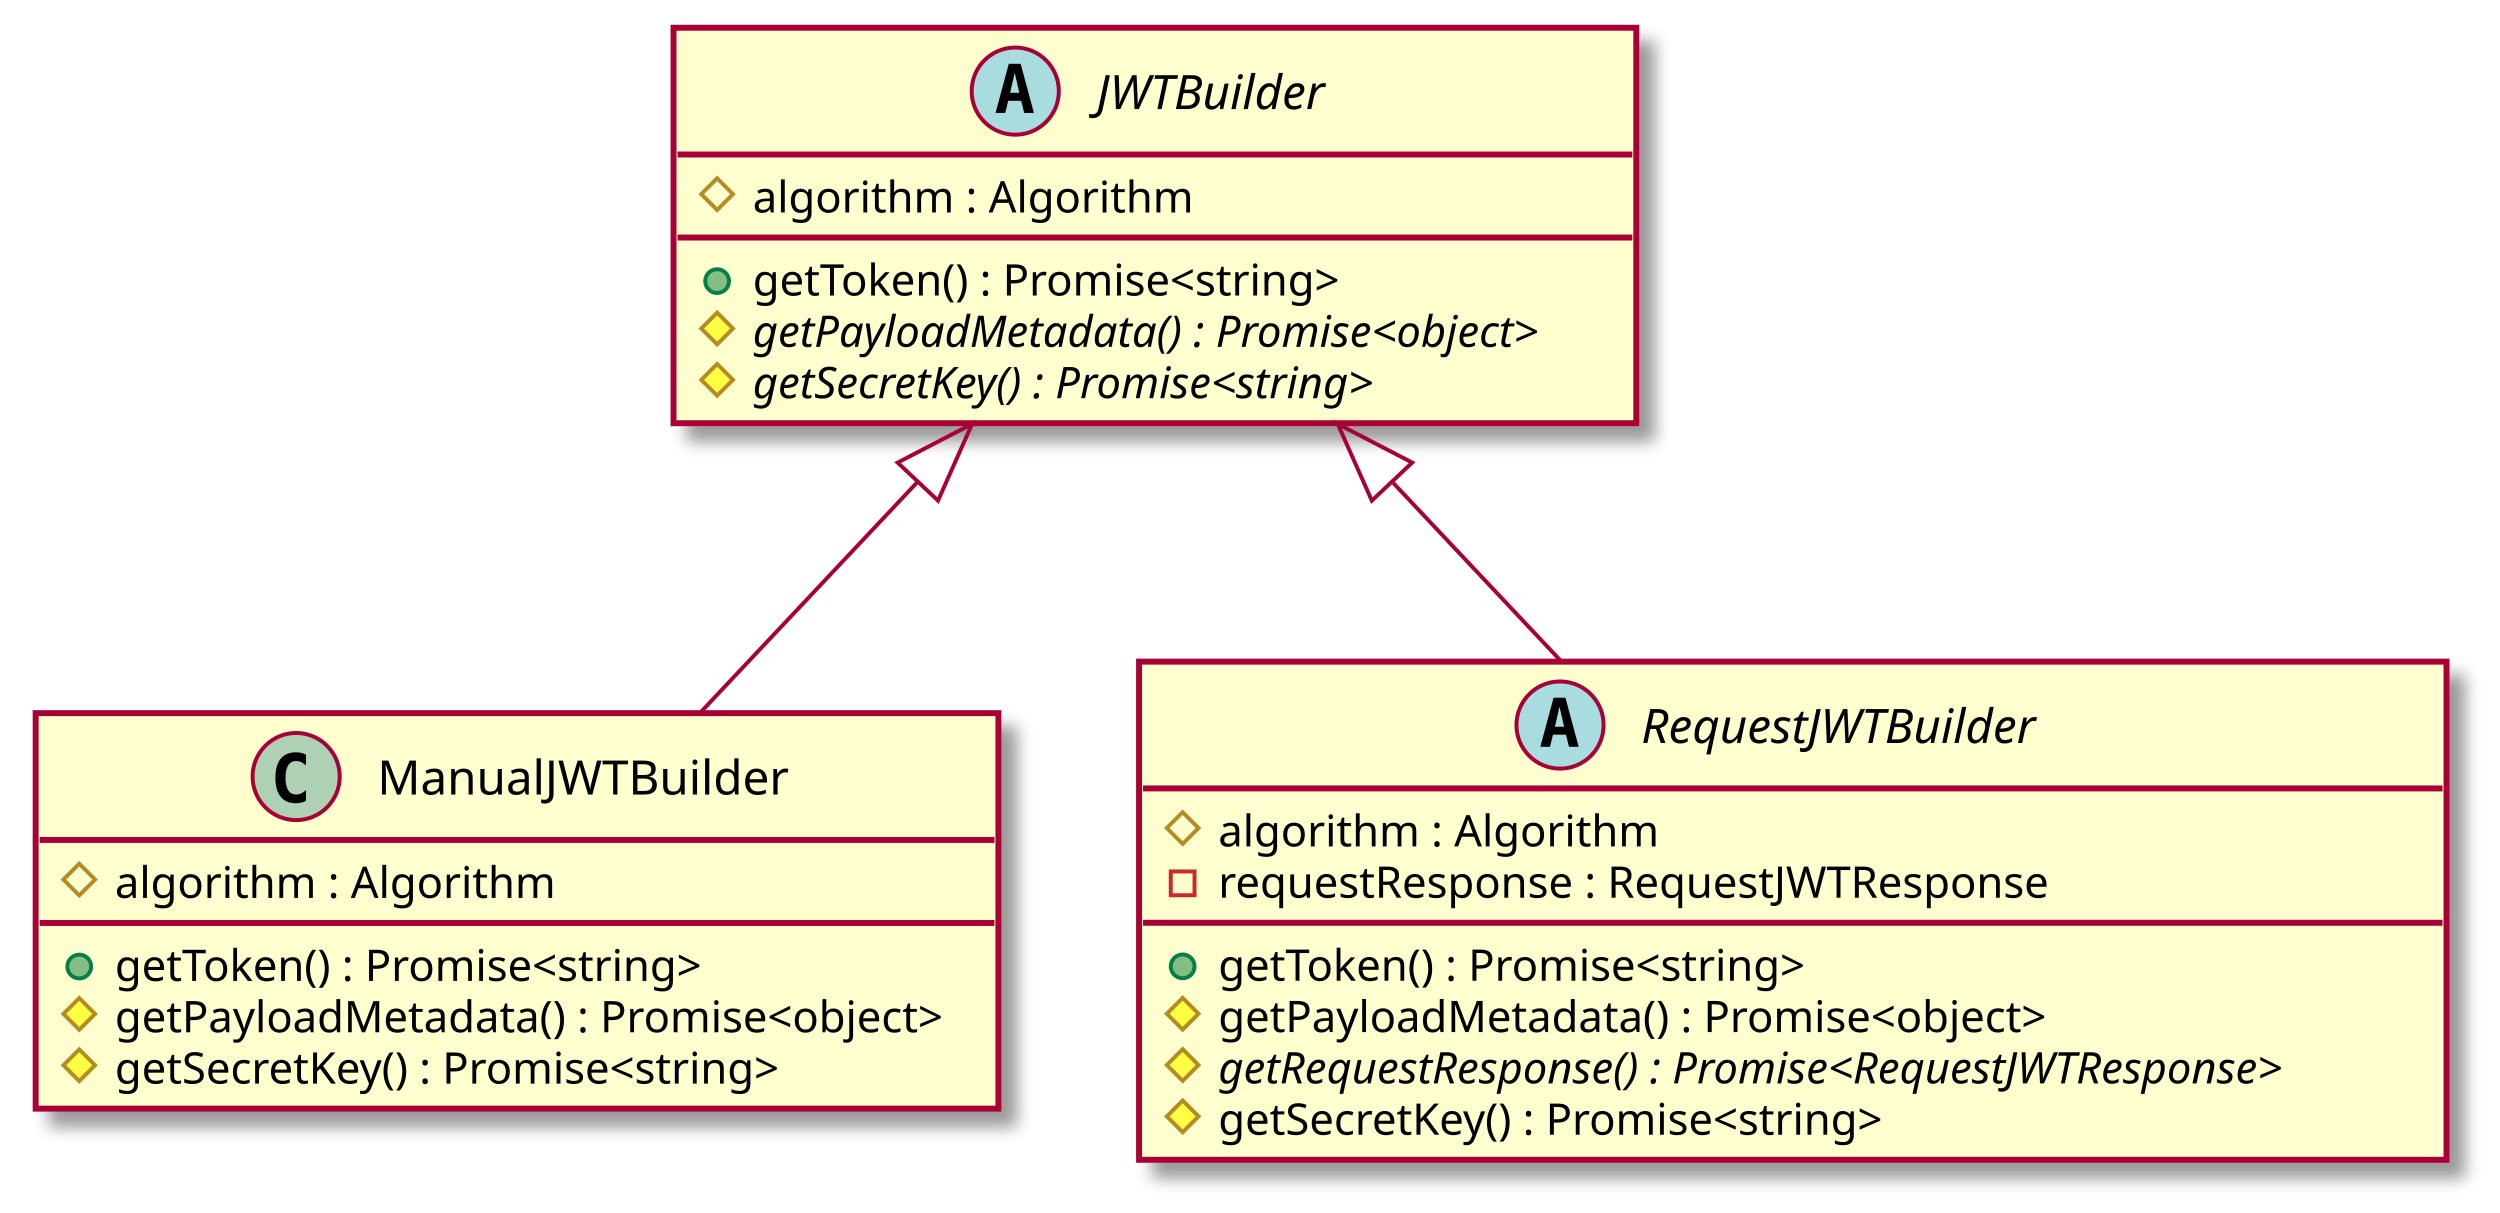
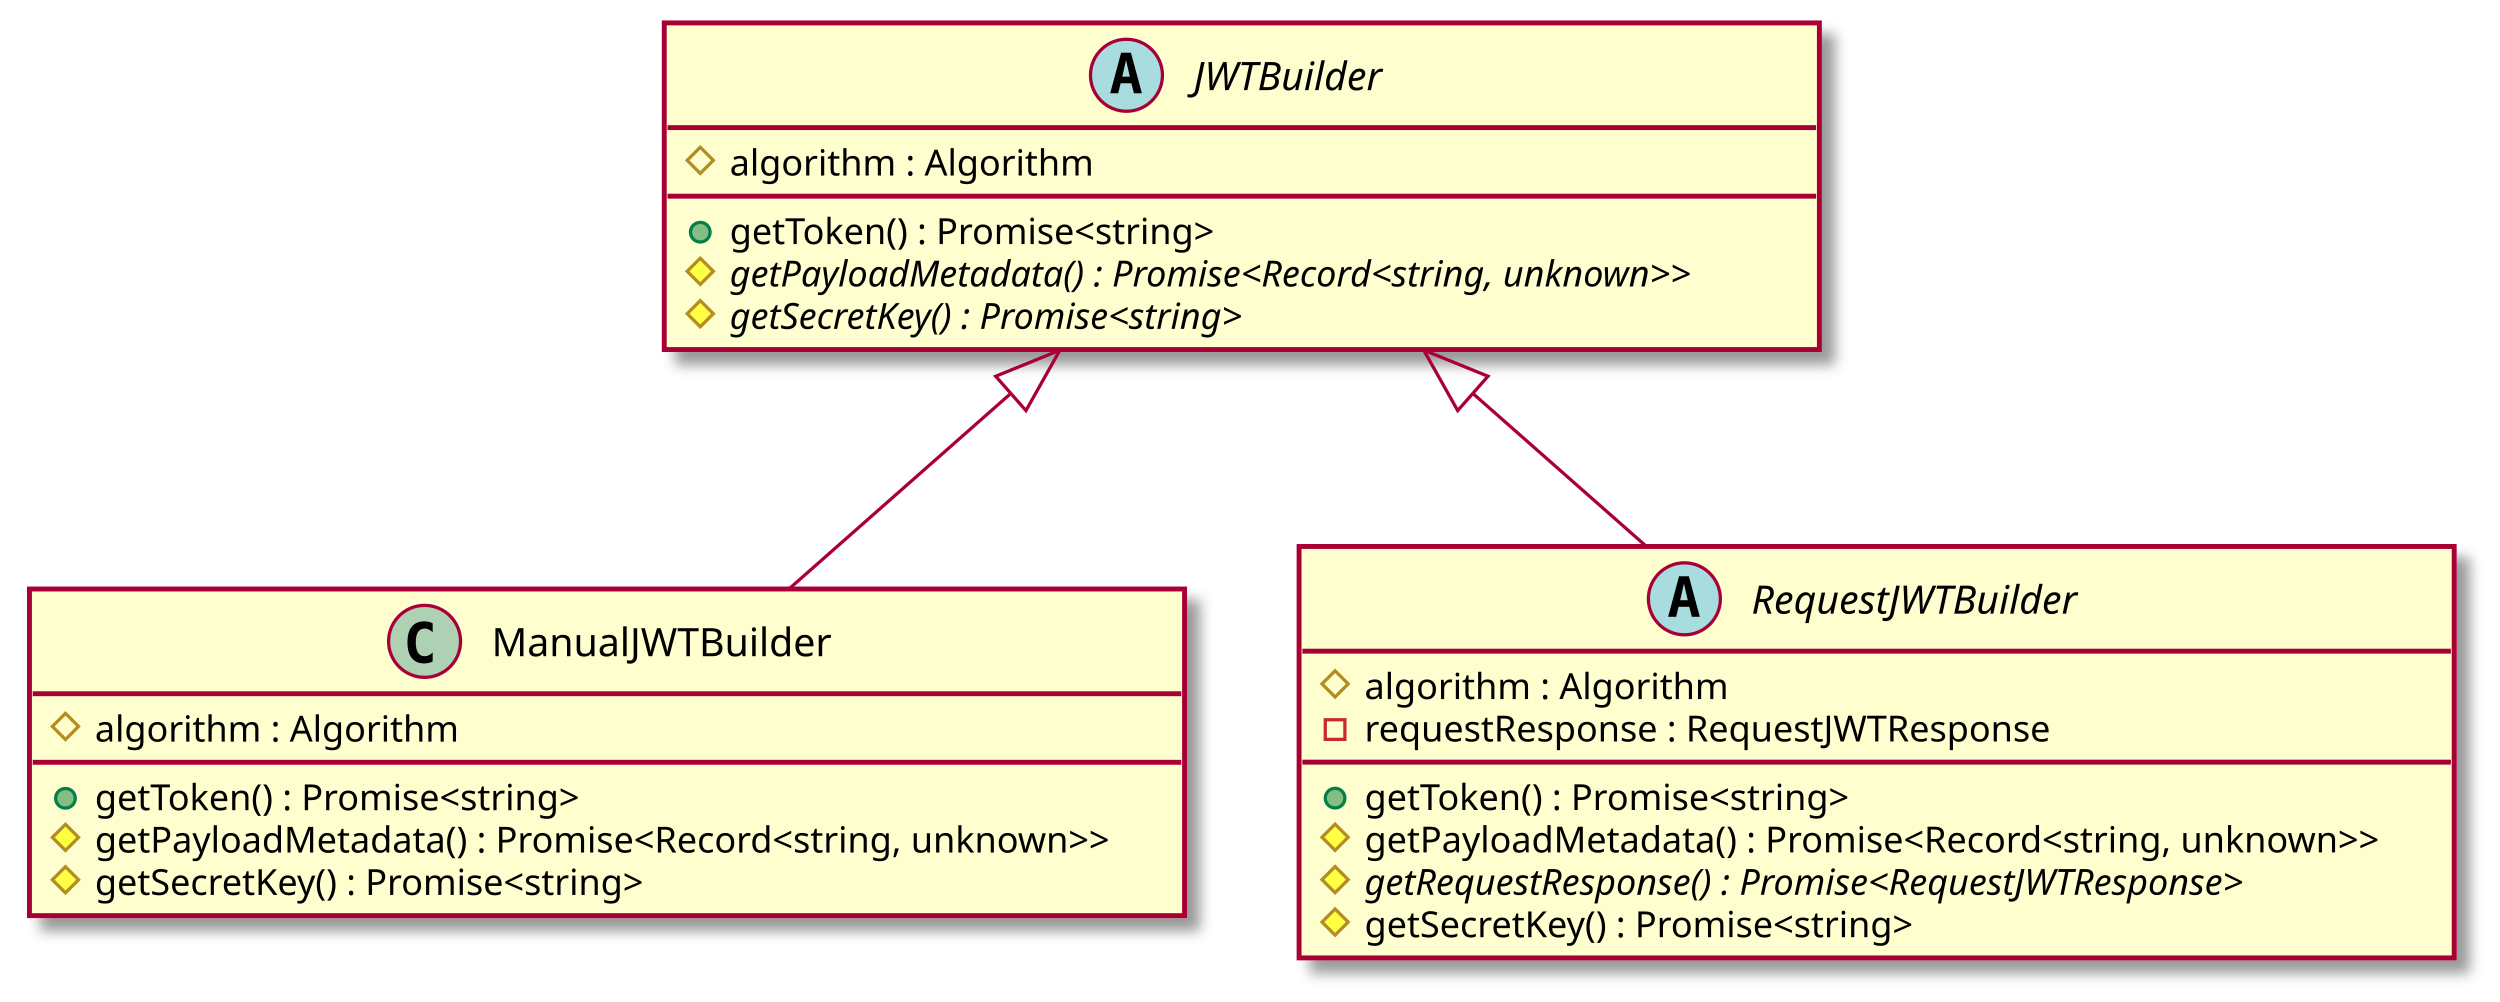
- <svg xmlns="http://www.w3.org/2000/svg" contentScriptType="application/ecmascript" contentStyleType="text/css" height="306px" preserveAspectRatio="none" style="width:631px;height:306px;background:#00000000;" version="1.1" viewBox="0 0 631 306" width="631px" zoomAndPan="magnify">
+ <svg xmlns="http://www.w3.org/2000/svg" contentScriptType="application/ecmascript" contentStyleType="text/css" height="306px" preserveAspectRatio="none" style="width:764px;height:306px;background:#00000000;" version="1.1" viewBox="0 0 764 306" width="764px" zoomAndPan="magnify">
  <defs>
-     <filter height="300%" id="f1kyzjtwmrstkr" width="300%" x="-1" y="-1">
+     <filter height="300%" id="ftoa0u9xlhncu" width="300%" x="-1" y="-1">
      <feGaussianBlur result="blurOut" stdDeviation="2.0" />
      <feColorMatrix in="blurOut" result="blurOut2" type="matrix" values="0 0 0 0 0 0 0 0 0 0 0 0 0 0 0 0 0 0 .4 0" />
      <feOffset dx="4.0" dy="4.0" in="blurOut2" result="blurOut3" />
      <feBlend in="SourceGraphic" in2="blurOut3" mode="normal" />
    </filter>
  </defs>
  <g>
-     <rect codeLine="4" fill="#FEFECE" filter="url(#f1kyzjtwmrstkr)" height="99.82" id="JWTBuilder" style="stroke:#A80036;stroke-width:1.5;" width="243" x="170" y="7" />
-     <ellipse cx="256.25" cy="23" fill="#A9DCDF" rx="11" ry="11" style="stroke:#A80036;stroke-width:1.0;" />
-     <path d="M256.113,18.348 L254.959,23.42 L257.275,23.42 Z M254.619,16.107 L257.616,16.107 L260.961,28.5 L258.512,28.5 L257.748,25.437 L254.47,25.437 L253.723,28.5 L251.274,28.5 Z " fill="#000000" />
-     <text fill="#000000" font-family="sans-serif" font-size="12" font-style="italic" lengthAdjust="spacing" textLength="62" x="276.75" y="27.535">JWTBuilder</text>
-     <line style="stroke:#A80036;stroke-width:1.5;" x1="171" x2="412" y1="39" y2="39" />
-     <polygon fill="none" points="181,45,185,49,181,53,177,49" style="stroke:#B38D22;stroke-width:1.0;" />
-     <text fill="#000000" font-family="sans-serif" font-size="11" lengthAdjust="spacing" textLength="115" x="190" y="53.635">algorithm : Algorithm</text>
-     <line style="stroke:#A80036;stroke-width:1.5;" x1="171" x2="412" y1="59.955" y2="59.955" />
-     <ellipse cx="181" cy="70.955" fill="#84BE84" rx="3" ry="3" style="stroke:#038048;stroke-width:1.0;" />
-     <text fill="#000000" font-family="sans-serif" font-size="11" lengthAdjust="spacing" textLength="160" x="190" y="74.59">getToken() : Promise&lt;string&gt;</text>
-     <polygon fill="#FFFF44" points="181,78.91,185,82.91,181,86.91,177,82.91" style="stroke:#B38D22;stroke-width:1.0;" />
-     <text fill="#000000" font-family="sans-serif" font-size="11" font-style="italic" lengthAdjust="spacing" textLength="217" x="190" y="87.545">getPayloadMetadata() : Promise&lt;object&gt;</text>
-     <polygon fill="#FFFF44" points="181,91.865,185,95.865,181,99.865,177,95.865" style="stroke:#B38D22;stroke-width:1.0;" />
-     <text fill="#000000" font-family="sans-serif" font-size="11" font-style="italic" lengthAdjust="spacing" textLength="179" x="190" y="100.5">getSecretKey() : Promise&lt;string&gt;</text>
-     <rect codeLine="10" fill="#FEFECE" filter="url(#f1kyzjtwmrstkr)" height="99.82" id="ManualJWTBuilder" style="stroke:#A80036;stroke-width:1.5;" width="243" x="9" y="180" />
-     <ellipse cx="74.75" cy="196" fill="#ADD1B2" rx="11" ry="11" style="stroke:#A80036;stroke-width:1.0;" />
-     <path d="M77.223,202.143 Q76.642,202.442 76.003,202.591 Q75.364,202.741 74.658,202.741 Q72.151,202.741 70.832,201.089 Q69.512,199.437 69.512,196.316 Q69.512,193.186 70.832,191.535 Q72.151,189.883 74.658,189.883 Q75.364,189.883 76.011,190.032 Q76.659,190.182 77.223,190.481 L77.223,193.203 Q76.592,192.622 75.999,192.352 Q75.405,192.083 74.774,192.083 Q73.43,192.083 72.745,193.149 Q72.06,194.216 72.06,196.316 Q72.06,198.408 72.745,199.474 Q73.43,200.541 74.774,200.541 Q75.405,200.541 75.999,200.271 Q76.592,200.001 77.223,199.42 Z " fill="#000000" />
-     <text fill="#000000" font-family="sans-serif" font-size="12" lengthAdjust="spacing" textLength="103" x="95.25" y="200.535">ManualJWTBuilder</text>
-     <line style="stroke:#A80036;stroke-width:1.5;" x1="10" x2="251" y1="212" y2="212" />
+     <rect codeLine="4" fill="#FEFECE" filter="url(#ftoa0u9xlhncu)" height="99.82" id="JWTBuilder" style="stroke:#A80036;stroke-width:1.5;" width="353" x="203" y="7" />
+     <ellipse cx="344.25" cy="23" fill="#A9DCDF" rx="11" ry="11" style="stroke:#A80036;stroke-width:1.0;" />
+     <path d="M344.113,18.348 L342.959,23.42 L345.275,23.42 Z M342.619,16.107 L345.616,16.107 L348.961,28.5 L346.512,28.5 L345.748,25.437 L342.47,25.437 L341.723,28.5 L339.274,28.5 Z " fill="#000000" />
+     <text fill="#000000" font-family="sans-serif" font-size="12" font-style="italic" lengthAdjust="spacing" textLength="62" x="364.75" y="27.535">JWTBuilder</text>
+     <line style="stroke:#A80036;stroke-width:1.5;" x1="204" x2="555" y1="39" y2="39" />
+     <polygon fill="none" points="214,45,218,49,214,53,210,49" style="stroke:#B38D22;stroke-width:1.0;" />
+     <text fill="#000000" font-family="sans-serif" font-size="11" lengthAdjust="spacing" textLength="115" x="223" y="53.635">algorithm : Algorithm</text>
+     <line style="stroke:#A80036;stroke-width:1.5;" x1="204" x2="555" y1="59.955" y2="59.955" />
+     <ellipse cx="214" cy="70.955" fill="#84BE84" rx="3" ry="3" style="stroke:#038048;stroke-width:1.0;" />
+     <text fill="#000000" font-family="sans-serif" font-size="11" lengthAdjust="spacing" textLength="160" x="223" y="74.59">getToken() : Promise&lt;string&gt;</text>
+     <polygon fill="#FFFF44" points="214,78.91,218,82.91,214,86.91,210,82.91" style="stroke:#B38D22;stroke-width:1.0;" />
+     <text fill="#000000" font-family="sans-serif" font-size="11" font-style="italic" lengthAdjust="spacing" textLength="327" x="223" y="87.545">getPayloadMetadata() : Promise&lt;Record&lt;string, unknown&gt;&gt;</text>
+     <polygon fill="#FFFF44" points="214,91.865,218,95.865,214,99.865,210,95.865" style="stroke:#B38D22;stroke-width:1.0;" />
+     <text fill="#000000" font-family="sans-serif" font-size="11" font-style="italic" lengthAdjust="spacing" textLength="179" x="223" y="100.5">getSecretKey() : Promise&lt;string&gt;</text>
+     <rect codeLine="10" fill="#FEFECE" filter="url(#ftoa0u9xlhncu)" height="99.82" id="ManualJWTBuilder" style="stroke:#A80036;stroke-width:1.5;" width="353" x="9" y="180" />
+     <ellipse cx="129.75" cy="196" fill="#ADD1B2" rx="11" ry="11" style="stroke:#A80036;stroke-width:1.0;" />
+     <path d="M132.223,202.143 Q131.642,202.442 131.003,202.591 Q130.364,202.741 129.658,202.741 Q127.151,202.741 125.832,201.089 Q124.512,199.437 124.512,196.316 Q124.512,193.186 125.832,191.535 Q127.151,189.883 129.658,189.883 Q130.364,189.883 131.011,190.032 Q131.659,190.182 132.223,190.481 L132.223,193.203 Q131.592,192.622 130.999,192.352 Q130.405,192.083 129.774,192.083 Q128.43,192.083 127.745,193.149 Q127.06,194.216 127.06,196.316 Q127.06,198.408 127.745,199.474 Q128.43,200.541 129.774,200.541 Q130.405,200.541 130.999,200.271 Q131.592,200.001 132.223,199.42 Z " fill="#000000" />
+     <text fill="#000000" font-family="sans-serif" font-size="12" lengthAdjust="spacing" textLength="103" x="150.25" y="200.535">ManualJWTBuilder</text>
+     <line style="stroke:#A80036;stroke-width:1.5;" x1="10" x2="361" y1="212" y2="212" />
    <polygon fill="none" points="20,218,24,222,20,226,16,222" style="stroke:#B38D22;stroke-width:1.0;" />
    <text fill="#000000" font-family="sans-serif" font-size="11" lengthAdjust="spacing" textLength="115" x="29" y="226.635">algorithm : Algorithm</text>
-     <line style="stroke:#A80036;stroke-width:1.5;" x1="10" x2="251" y1="232.955" y2="232.955" />
+     <line style="stroke:#A80036;stroke-width:1.5;" x1="10" x2="361" y1="232.955" y2="232.955" />
    <ellipse cx="20" cy="243.955" fill="#84BE84" rx="3" ry="3" style="stroke:#038048;stroke-width:1.0;" />
    <text fill="#000000" font-family="sans-serif" font-size="11" lengthAdjust="spacing" textLength="160" x="29" y="247.59">getToken() : Promise&lt;string&gt;</text>
    <polygon fill="#FFFF44" points="20,251.91,24,255.91,20,259.91,16,255.91" style="stroke:#B38D22;stroke-width:1.0;" />
-     <text fill="#000000" font-family="sans-serif" font-size="11" lengthAdjust="spacing" textLength="217" x="29" y="260.545">getPayloadMetadata() : Promise&lt;object&gt;</text>
+     <text fill="#000000" font-family="sans-serif" font-size="11" lengthAdjust="spacing" textLength="327" x="29" y="260.545">getPayloadMetadata() : Promise&lt;Record&lt;string, unknown&gt;&gt;</text>
    <polygon fill="#FFFF44" points="20,264.865,24,268.865,20,272.865,16,268.865" style="stroke:#B38D22;stroke-width:1.0;" />
    <text fill="#000000" font-family="sans-serif" font-size="11" lengthAdjust="spacing" textLength="179" x="29" y="273.5">getSecretKey() : Promise&lt;string&gt;</text>
-     <rect codeLine="17" fill="#FEFECE" filter="url(#f1kyzjtwmrstkr)" height="125.731" id="RequestJWTBuilder" style="stroke:#A80036;stroke-width:1.5;" width="330" x="287.5" y="167" />
-     <ellipse cx="393.75" cy="183" fill="#A9DCDF" rx="11" ry="11" style="stroke:#A80036;stroke-width:1.0;" />
-     <path d="M393.613,178.348 L392.459,183.42 L394.775,183.42 Z M392.119,176.107 L395.116,176.107 L398.461,188.5 L396.012,188.5 L395.248,185.437 L391.97,185.437 L391.223,188.5 L388.774,188.5 Z " fill="#000000" />
-     <text fill="#000000" font-family="sans-serif" font-size="12" font-style="italic" lengthAdjust="spacing" textLength="109" x="414.25" y="187.535">RequestJWTBuilder</text>
-     <line style="stroke:#A80036;stroke-width:1.5;" x1="288.5" x2="616.5" y1="199" y2="199" />
-     <polygon fill="none" points="298.5,205,302.5,209,298.5,213,294.5,209" style="stroke:#B38D22;stroke-width:1.0;" />
-     <text fill="#000000" font-family="sans-serif" font-size="11" lengthAdjust="spacing" textLength="115" x="307.5" y="213.635">algorithm : Algorithm</text>
-     <rect fill="none" height="6" style="stroke:#C82930;stroke-width:1.0;" width="6" x="295.5" y="219.955" />
-     <text fill="#000000" font-family="sans-serif" font-size="11" lengthAdjust="spacing" textLength="216" x="307.5" y="226.59">requestResponse : RequestJWTResponse</text>
-     <line style="stroke:#A80036;stroke-width:1.5;" x1="288.5" x2="616.5" y1="232.91" y2="232.91" />
-     <ellipse cx="298.5" cy="243.91" fill="#84BE84" rx="3" ry="3" style="stroke:#038048;stroke-width:1.0;" />
-     <text fill="#000000" font-family="sans-serif" font-size="11" lengthAdjust="spacing" textLength="160" x="307.5" y="247.545">getToken() : Promise&lt;string&gt;</text>
-     <polygon fill="#FFFF44" points="298.5,251.865,302.5,255.865,298.5,259.865,294.5,255.865" style="stroke:#B38D22;stroke-width:1.0;" />
-     <text fill="#000000" font-family="sans-serif" font-size="11" lengthAdjust="spacing" textLength="217" x="307.5" y="260.5">getPayloadMetadata() : Promise&lt;object&gt;</text>
-     <polygon fill="#FFFF44" points="298.5,264.82,302.5,268.82,298.5,272.82,294.5,268.82" style="stroke:#B38D22;stroke-width:1.0;" />
-     <text fill="#000000" font-family="sans-serif" font-size="11" font-style="italic" lengthAdjust="spacing" textLength="304" x="307.5" y="273.455">getRequestResponse() : Promise&lt;RequestJWTResponse&gt;</text>
-     <polygon fill="#FFFF44" points="298.5,277.775,302.5,281.775,298.5,285.775,294.5,281.775" style="stroke:#B38D22;stroke-width:1.0;" />
-     <text fill="#000000" font-family="sans-serif" font-size="11" lengthAdjust="spacing" textLength="179" x="307.5" y="286.41">getSecretKey() : Promise&lt;string&gt;</text>
-     <path codeLine="16" d="M231.53,121.7 C213.38,140.97 193.74,161.83 176.64,179.99 " fill="none" id="JWTBuilder-backto-ManualJWTBuilder" style="stroke:#A80036;stroke-width:1.0;" />
-     <polygon fill="none" points="226.56,116.76,245.36,107,236.75,126.36,226.56,116.76" style="stroke:#A80036;stroke-width:1.0;" />
-     <path codeLine="25" d="M351.68,121.92 C365.53,136.62 380.23,152.24 394,166.87 " fill="none" id="JWTBuilder-backto-RequestJWTBuilder" style="stroke:#A80036;stroke-width:1.0;" />
-     <polygon fill="none" points="346.25,126.36,337.64,107,356.44,116.76,346.25,126.36" style="stroke:#A80036;stroke-width:1.0;" />
+     <rect codeLine="17" fill="#FEFECE" filter="url(#ftoa0u9xlhncu)" height="125.731" id="RequestJWTBuilder" style="stroke:#A80036;stroke-width:1.5;" width="353" x="397" y="167" />
+     <ellipse cx="514.75" cy="183" fill="#A9DCDF" rx="11" ry="11" style="stroke:#A80036;stroke-width:1.0;" />
+     <path d="M514.613,178.348 L513.46,183.42 L515.775,183.42 Z M513.119,176.107 L516.116,176.107 L519.461,188.5 L517.012,188.5 L516.249,185.437 L512.97,185.437 L512.223,188.5 L509.774,188.5 Z " fill="#000000" />
+     <text fill="#000000" font-family="sans-serif" font-size="12" font-style="italic" lengthAdjust="spacing" textLength="109" x="535.25" y="187.535">RequestJWTBuilder</text>
+     <line style="stroke:#A80036;stroke-width:1.5;" x1="398" x2="749" y1="199" y2="199" />
+     <polygon fill="none" points="408,205,412,209,408,213,404,209" style="stroke:#B38D22;stroke-width:1.0;" />
+     <text fill="#000000" font-family="sans-serif" font-size="11" lengthAdjust="spacing" textLength="115" x="417" y="213.635">algorithm : Algorithm</text>
+     <rect fill="none" height="6" style="stroke:#C82930;stroke-width:1.0;" width="6" x="405" y="219.955" />
+     <text fill="#000000" font-family="sans-serif" font-size="11" lengthAdjust="spacing" textLength="216" x="417" y="226.59">requestResponse : RequestJWTResponse</text>
+     <line style="stroke:#A80036;stroke-width:1.5;" x1="398" x2="749" y1="232.91" y2="232.91" />
+     <ellipse cx="408" cy="243.91" fill="#84BE84" rx="3" ry="3" style="stroke:#038048;stroke-width:1.0;" />
+     <text fill="#000000" font-family="sans-serif" font-size="11" lengthAdjust="spacing" textLength="160" x="417" y="247.545">getToken() : Promise&lt;string&gt;</text>
+     <polygon fill="#FFFF44" points="408,251.865,412,255.865,408,259.865,404,255.865" style="stroke:#B38D22;stroke-width:1.0;" />
+     <text fill="#000000" font-family="sans-serif" font-size="11" lengthAdjust="spacing" textLength="327" x="417" y="260.5">getPayloadMetadata() : Promise&lt;Record&lt;string, unknown&gt;&gt;</text>
+     <polygon fill="#FFFF44" points="408,264.82,412,268.82,408,272.82,404,268.82" style="stroke:#B38D22;stroke-width:1.0;" />
+     <text fill="#000000" font-family="sans-serif" font-size="11" font-style="italic" lengthAdjust="spacing" textLength="304" x="417" y="273.455">getRequestResponse() : Promise&lt;RequestJWTResponse&gt;</text>
+     <polygon fill="#FFFF44" points="408,277.775,412,281.775,408,285.775,404,281.775" style="stroke:#B38D22;stroke-width:1.0;" />
+     <text fill="#000000" font-family="sans-serif" font-size="11" lengthAdjust="spacing" textLength="179" x="417" y="286.41">getSecretKey() : Promise&lt;string&gt;</text>
+     <path codeLine="16" d="M308.85,120.28 C286.53,139.95 262.21,161.39 241.1,179.99 " fill="none" id="JWTBuilder-backto-ManualJWTBuilder" style="stroke:#A80036;stroke-width:1.0;" />
+     <polygon fill="none" points="304.28,114.98,323.91,107,313.53,125.48,304.28,114.98" style="stroke:#A80036;stroke-width:1.0;" />
+     <path codeLine="25" d="M450.18,120.3 C467.39,135.47 485.81,151.7 503.01,166.87 " fill="none" id="JWTBuilder-backto-RequestJWTBuilder" style="stroke:#A80036;stroke-width:1.0;" />
+     <polygon fill="none" points="445.47,125.48,435.09,107,454.72,114.98,445.47,125.48" style="stroke:#A80036;stroke-width:1.0;" />
  </g>
</svg>
